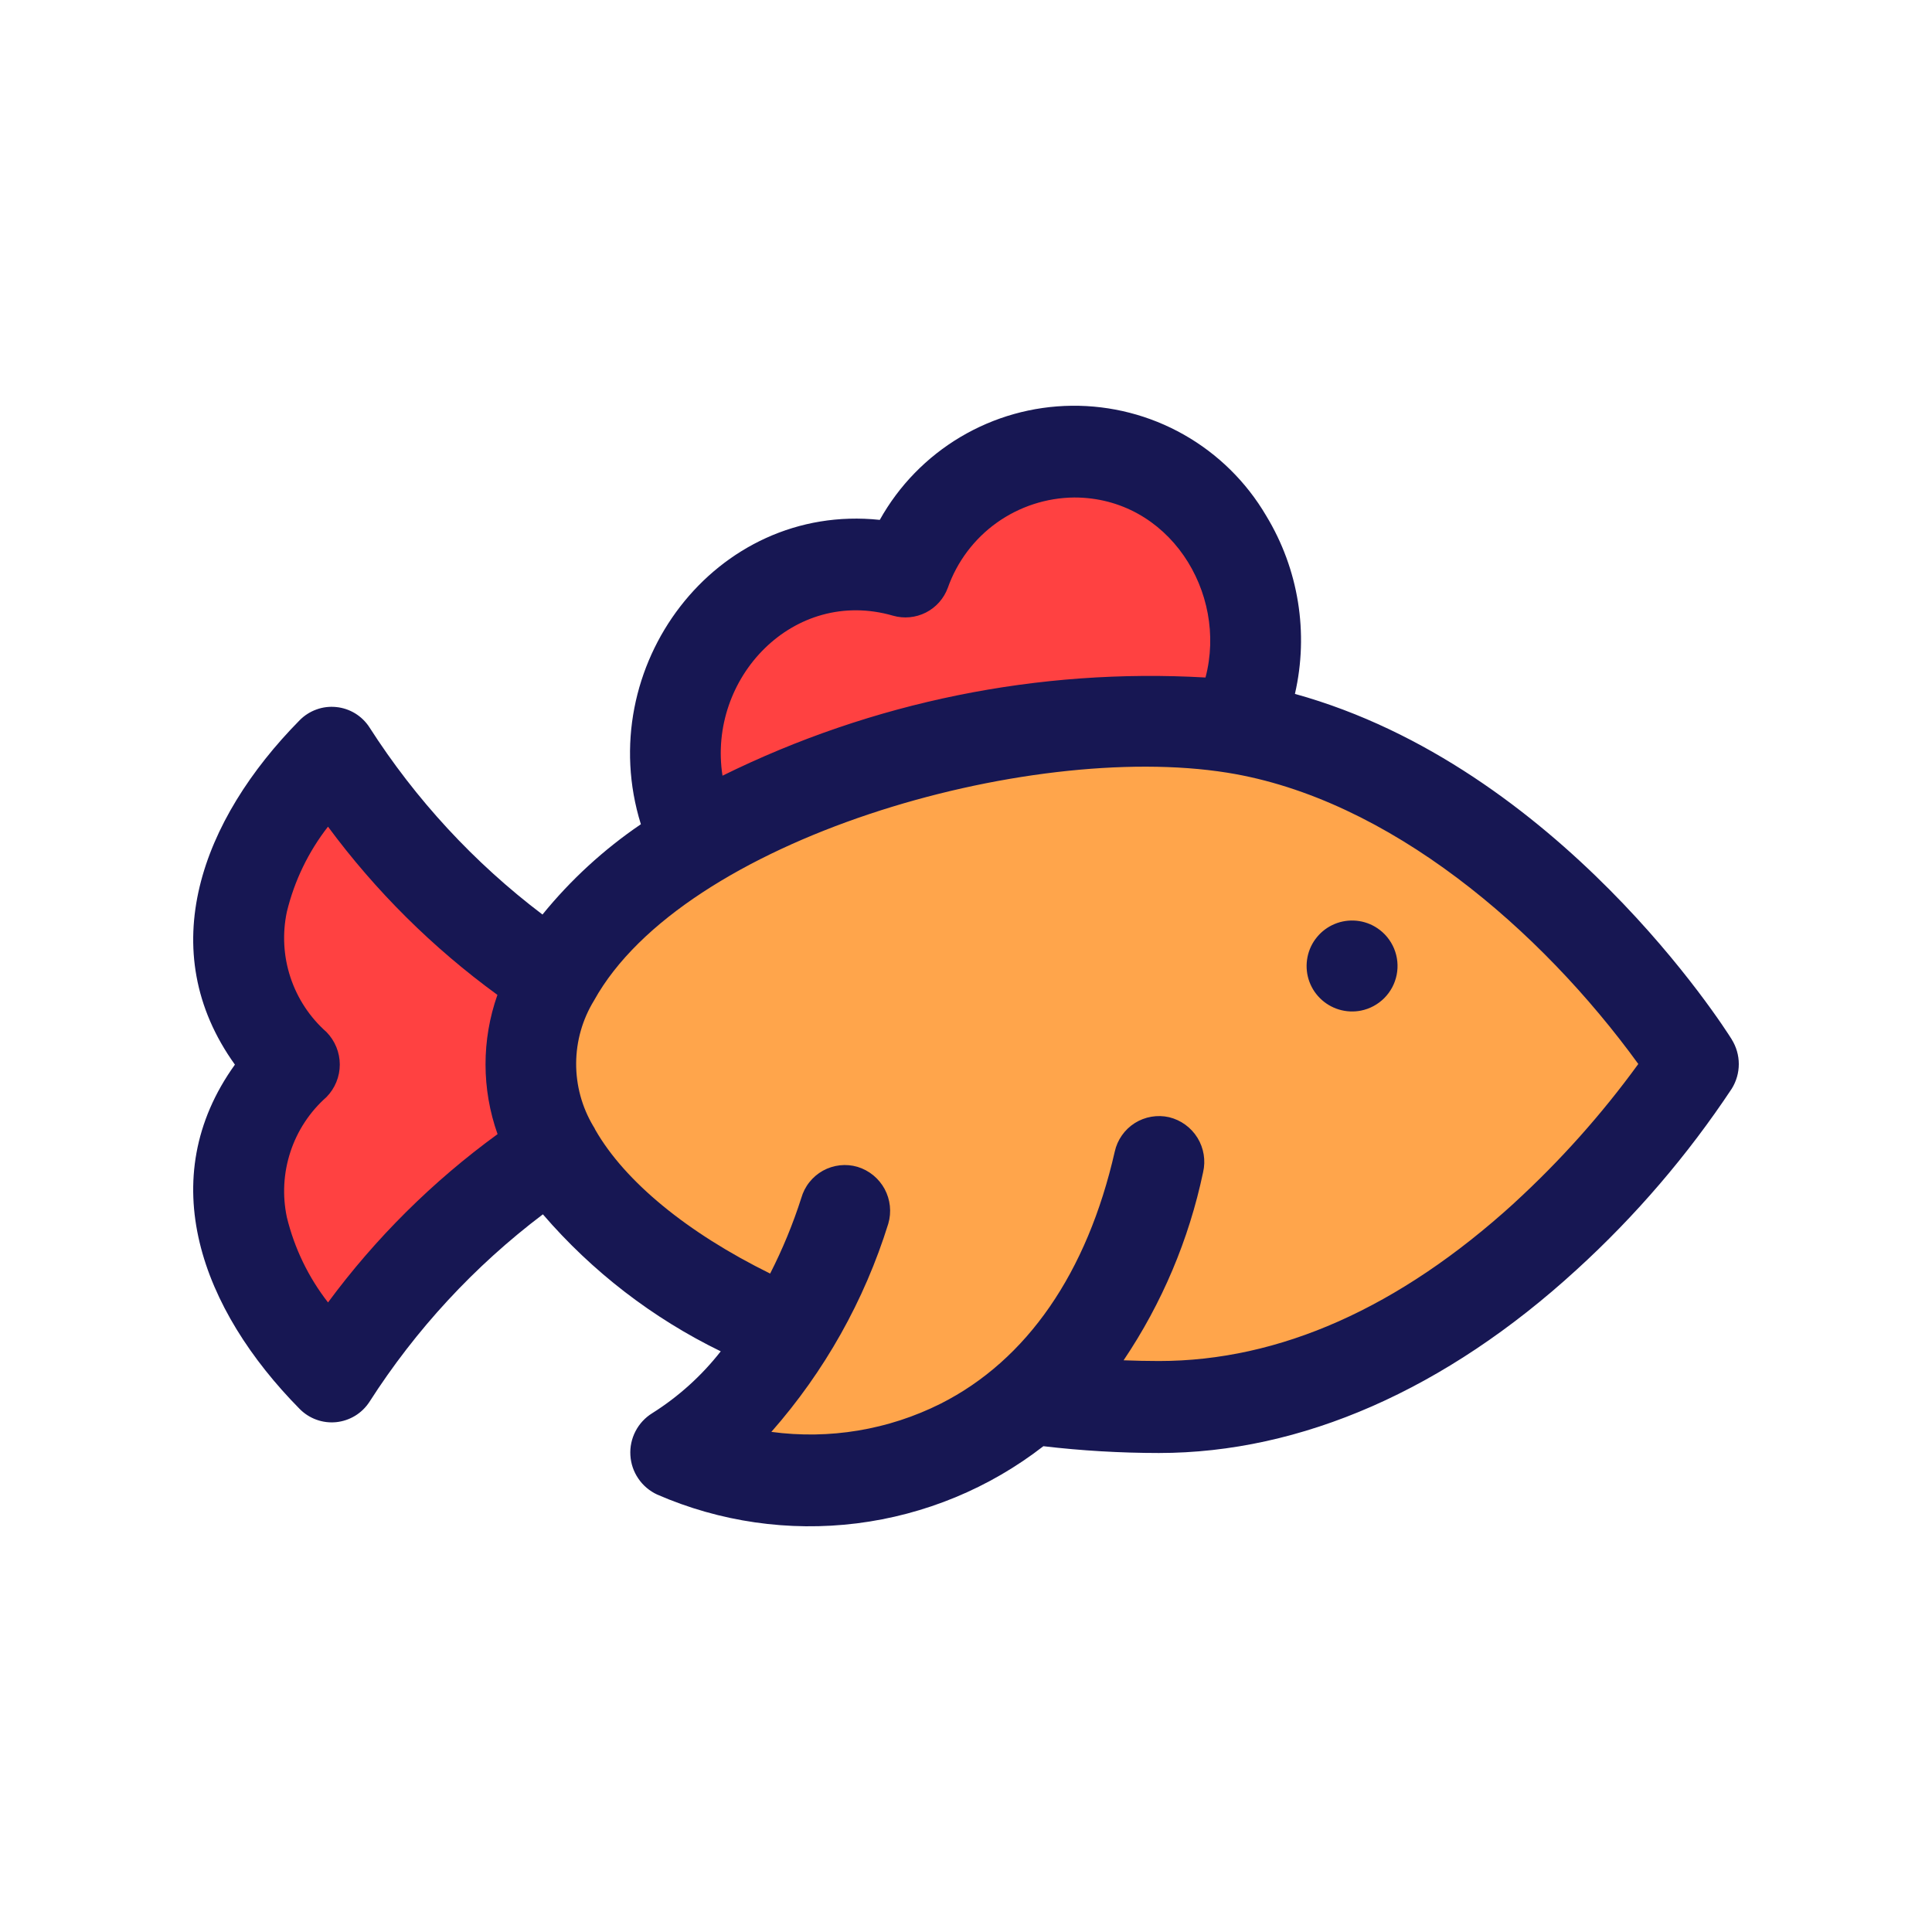
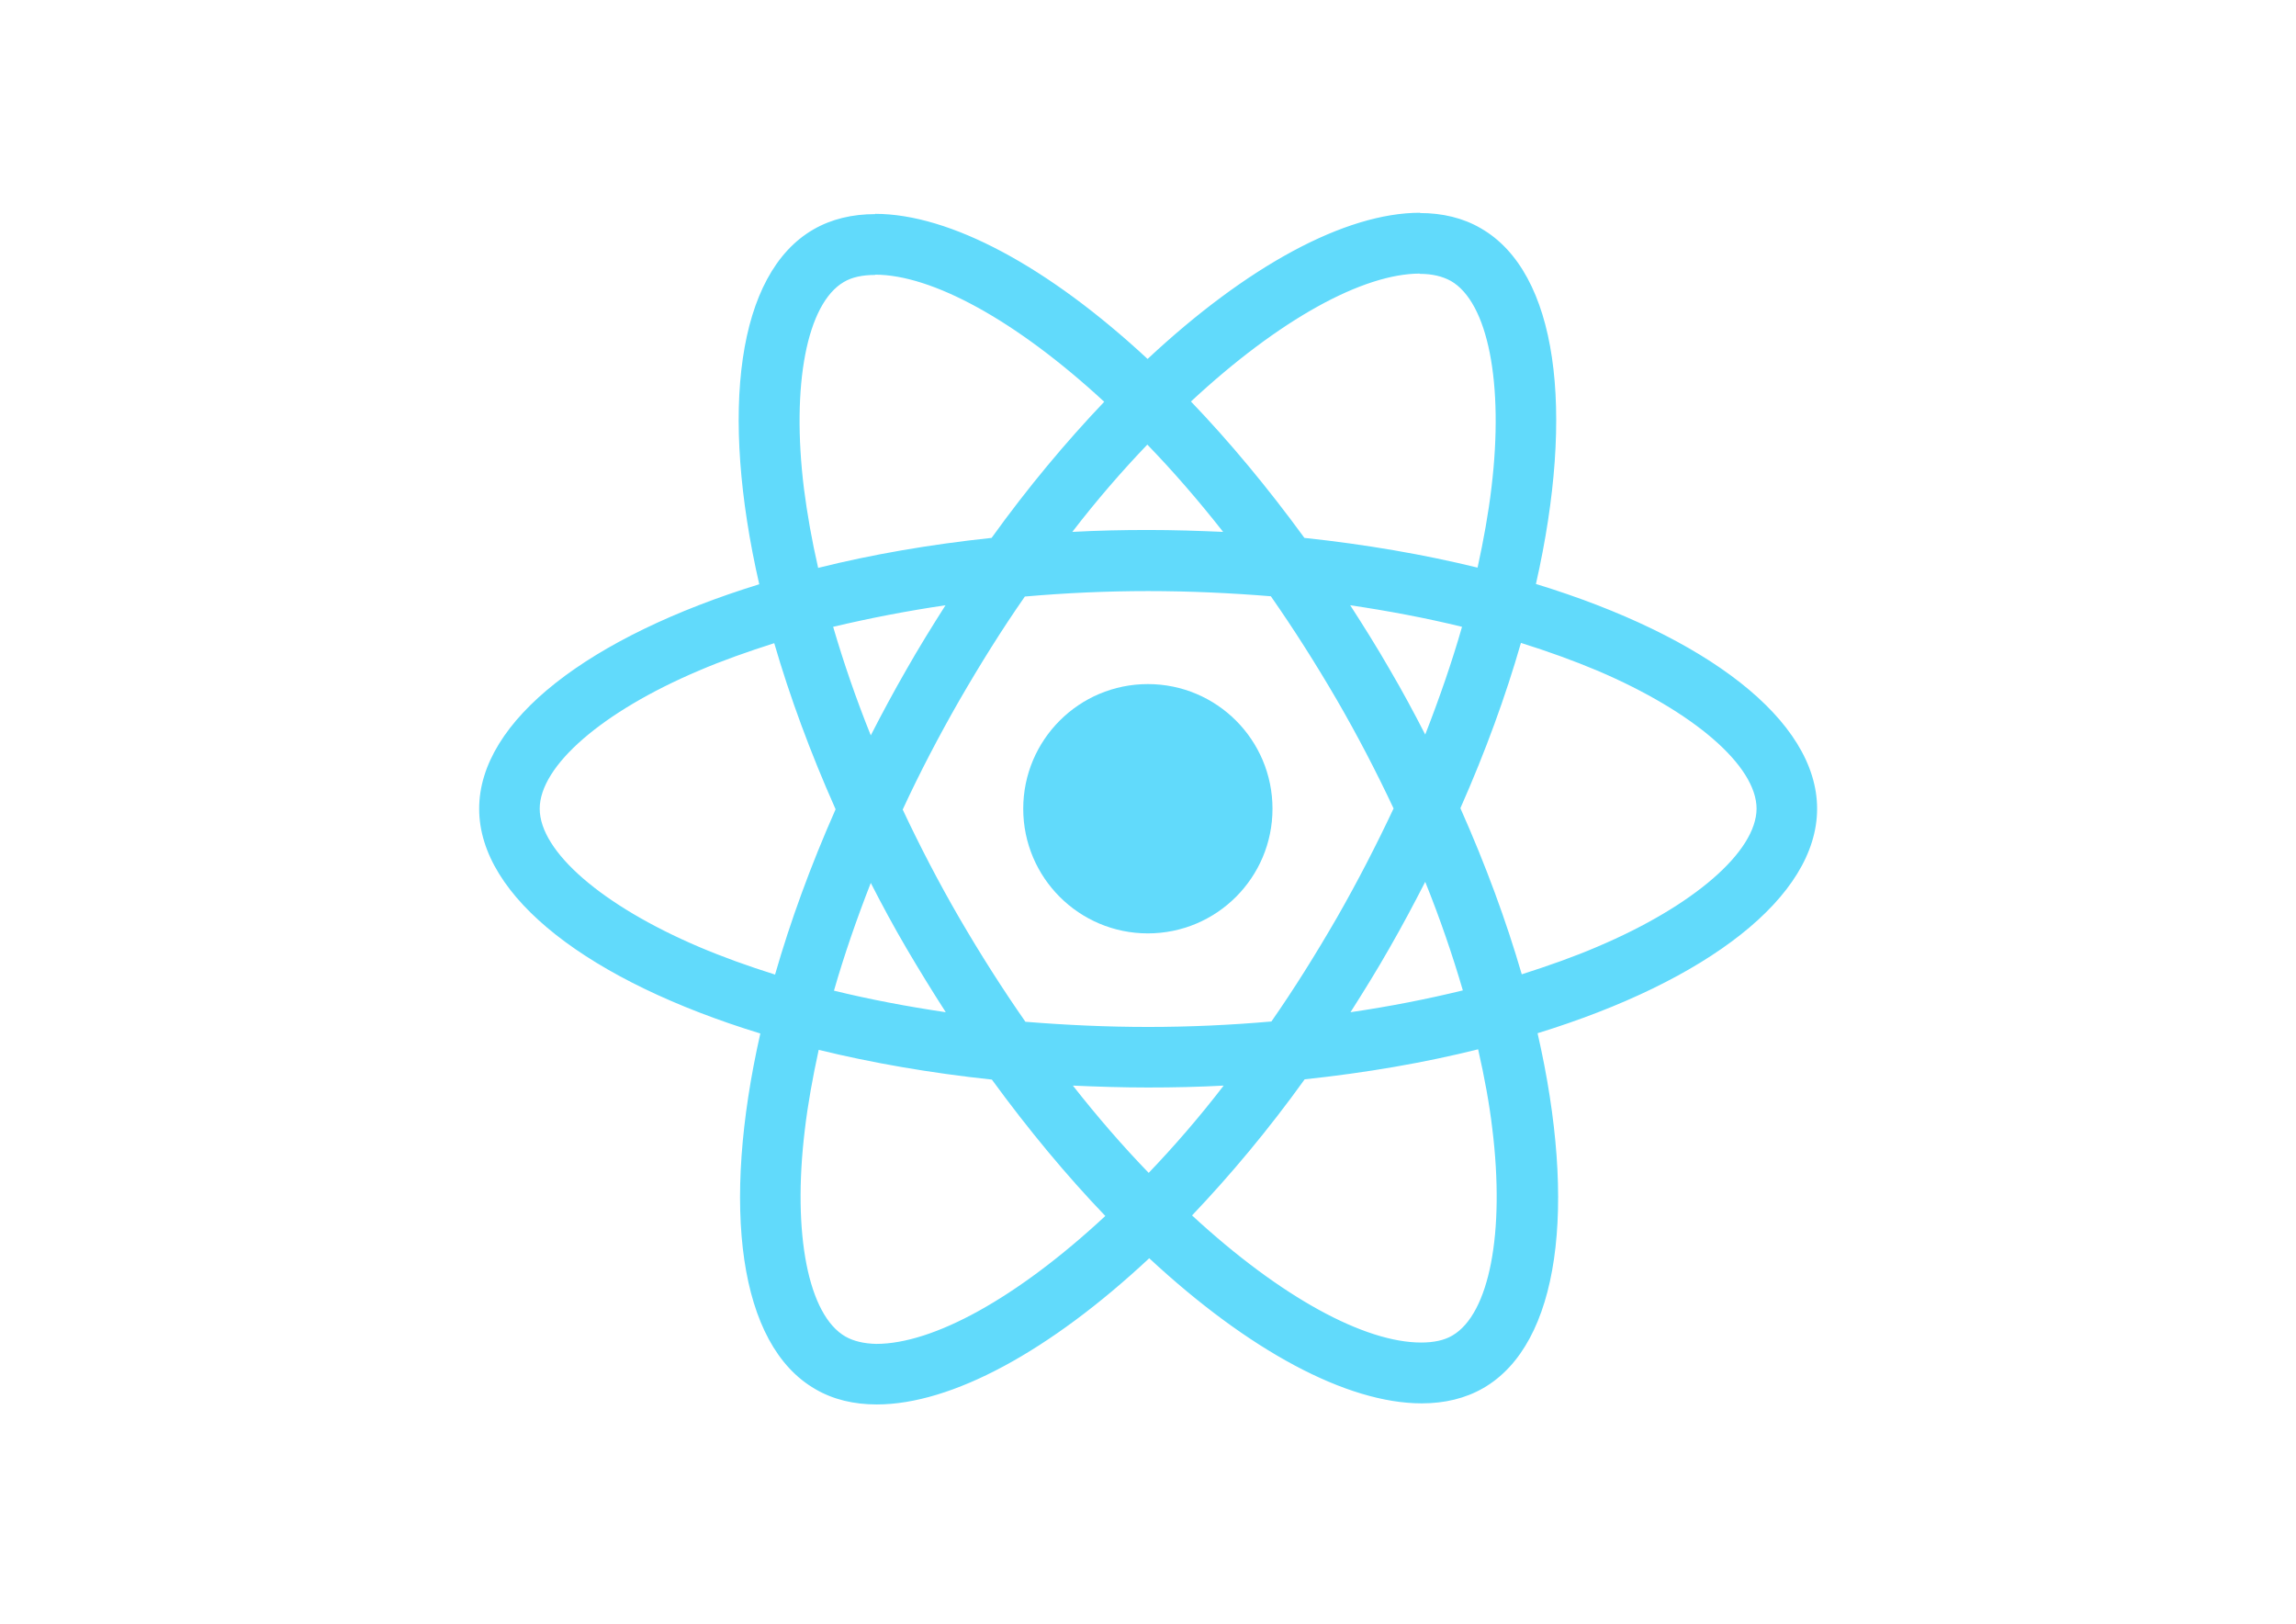
- <svg xmlns="http://www.w3.org/2000/svg" id="svg14" version="1.1" fill="none" viewBox="0 0 56 56" height="56" width="56">
-   <defs id="defs18" />
-   <path id="path2" fill="#FF4141" d="M20.208 21.953C19.453 20.257 20.559 18.118 22.678 17.175C23.629 16.736 24.698 16.621 25.72 16.848C26.044 14.939 27.769 13.264 30.103 12.812C32.987 12.252 35.708 13.764 36.18 16.195C36.651 18.626 34.697 21.047 31.812 21.607C30.452 21.89 29.036 21.678 27.818 21.009C27.324 22.045 26.467 22.865 25.41 23.314C24.77 23.602 24.077 23.753 23.375 23.758C22.729 23.797 22.085 23.648 21.523 23.327C20.96 23.006 20.503 22.529 20.208 21.953Z" />
-   <path id="path4" fill="#FF4141" d="M16.272 28.261L9.19 22.359L6.991 28.261L7.742 30.837L6.991 32.875L9.19 40.171L16.272 33.358V28.261Z" />
-   <path id="path6" fill="#FFA54B" d="M19.996 42.839C18.946 41.021 26.625 34.162 26.625 34.162L30.419 40.541C30.419 40.541 21.046 44.658 19.996 42.839Z" />
-   <path id="path8" fill="#FFA54B" d="M32.15 20.589C41.552 20.589 49.179 30.734 49.179 30.734C49.179 30.734 41.552 40.88 32.15 40.88C22.747 40.88 15.12 36.338 15.12 30.734C15.12 25.131 22.744 20.589 32.15 20.589Z" />
-   <path id="path10" fill="#171753" d="M50.196 30.128C49.983 29.787 45.183 22.232 37.534 20.113C37.94 18.349 37.641 16.496 36.701 14.949C36.126 13.969 35.302 13.157 34.312 12.597C33.323 12.037 32.203 11.749 31.066 11.761C29.929 11.773 28.816 12.086 27.838 12.667C26.861 13.248 26.055 14.076 25.501 15.069C20.728 14.565 17.157 19.331 18.576 23.891C17.503 24.62 16.542 25.502 15.724 26.508C13.744 25.009 12.046 23.171 10.707 21.08C10.601 20.916 10.459 20.779 10.293 20.677C10.126 20.576 9.939 20.513 9.745 20.494C9.551 20.474 9.355 20.498 9.172 20.565C8.988 20.631 8.822 20.738 8.685 20.877C5.841 23.761 4.424 27.535 6.809 30.859C4.424 34.18 5.84 37.954 8.685 40.838C8.822 40.977 8.988 41.084 9.171 41.15C9.354 41.217 9.55 41.241 9.744 41.222C9.938 41.202 10.126 41.139 10.292 41.038C10.459 40.937 10.6 40.799 10.707 40.636C12.048 38.54 13.751 36.698 15.736 35.198C17.166 36.859 18.92 38.21 20.891 39.169C20.338 39.876 19.666 40.483 18.907 40.961C18.7 41.089 18.532 41.269 18.421 41.484C18.309 41.699 18.257 41.941 18.272 42.183C18.286 42.425 18.366 42.658 18.503 42.858C18.639 43.059 18.828 43.218 19.048 43.32C20.868 44.113 22.867 44.401 24.837 44.155C26.807 43.908 28.675 43.136 30.243 41.919C31.354 42.05 32.471 42.115 33.59 42.116C37.716 42.116 41.904 40.279 45.7 36.802C47.408 35.245 48.918 33.483 50.196 31.556C50.329 31.342 50.4 31.095 50.4 30.843C50.4 30.591 50.329 30.344 50.196 30.13L50.196 30.128ZM25.885 17.846C26.202 17.937 26.542 17.904 26.837 17.755C27.131 17.605 27.358 17.35 27.472 17.04C27.741 16.279 28.236 15.62 28.892 15.151C29.549 14.683 30.333 14.427 31.139 14.42C33.874 14.42 35.593 17.169 34.942 19.638C30.108 19.36 25.284 20.341 20.942 22.484C20.502 19.653 23.002 17.012 25.885 17.846ZM9.508 37.752C8.941 37.024 8.535 36.184 8.316 35.288C8.181 34.656 8.216 34.001 8.418 33.387C8.619 32.774 8.98 32.226 9.464 31.798C9.71 31.547 9.849 31.209 9.849 30.857C9.849 30.505 9.71 30.167 9.464 29.915C8.981 29.488 8.62 28.94 8.418 28.327C8.216 27.715 8.181 27.059 8.315 26.428C8.533 25.531 8.939 24.69 9.507 23.961C10.886 25.827 12.542 27.471 14.418 28.837C13.957 30.143 13.959 31.568 14.422 32.874C12.544 34.24 10.887 35.885 9.507 37.753L9.508 37.752ZM43.892 34.869C40.554 37.909 37.089 39.45 33.593 39.45C33.253 39.45 32.911 39.442 32.568 39.429C33.68 37.778 34.462 35.928 34.872 33.98C34.952 33.638 34.893 33.278 34.709 32.979C34.524 32.68 34.229 32.466 33.888 32.383C33.719 32.344 33.544 32.34 33.373 32.369C33.202 32.398 33.039 32.461 32.892 32.553C32.746 32.646 32.619 32.766 32.52 32.908C32.42 33.05 32.349 33.21 32.312 33.379C31.512 36.895 29.767 39.422 27.268 40.685C25.751 41.446 24.04 41.731 22.358 41.504C23.899 39.753 25.054 37.698 25.747 35.471C25.846 35.134 25.807 34.772 25.641 34.463C25.474 34.155 25.192 33.924 24.856 33.822C24.69 33.773 24.516 33.758 24.344 33.777C24.172 33.797 24.005 33.849 23.853 33.933C23.702 34.017 23.569 34.13 23.461 34.266C23.353 34.401 23.274 34.557 23.226 34.724C22.985 35.477 22.683 36.21 22.323 36.915C19.915 35.728 18.113 34.245 17.257 32.751C17.24 32.712 17.219 32.675 17.195 32.639C16.867 32.088 16.696 31.457 16.7 30.816C16.704 30.174 16.884 29.546 17.219 28.999C19.807 24.329 29.771 21.468 35.575 22.397C40.262 23.148 44.665 26.952 47.487 30.84C46.426 32.3 45.221 33.65 43.89 34.869L43.892 34.869Z" />
-   <path id="path12" fill="#171753" d="M39.923 26.904C39.743 26.783 39.536 26.709 39.32 26.688C39.104 26.667 38.886 26.699 38.686 26.782C38.486 26.865 38.309 26.996 38.172 27.164C38.034 27.331 37.94 27.53 37.898 27.743C37.856 27.956 37.866 28.175 37.929 28.383C37.992 28.59 38.105 28.779 38.259 28.932C38.412 29.085 38.601 29.198 38.808 29.261C39.016 29.324 39.236 29.335 39.448 29.293C39.704 29.242 39.938 29.116 40.123 28.931C40.307 28.747 40.432 28.512 40.483 28.257C40.534 28.001 40.508 27.736 40.408 27.495C40.308 27.255 40.14 27.049 39.923 26.904Z" />
+ <svg xmlns="http://www.w3.org/2000/svg" viewBox="0 0 841.9 595.3">
+   <g fill="#61DAFB">
+     <path d="M666.3 296.5c0-32.5-40.7-63.3-103.1-82.4 14.4-63.6 8-114.2-20.2-130.4-6.5-3.8-14.1-5.6-22.4-5.6v22.3c4.6 0 8.3.9 11.4 2.6 13.6 7.8 19.5 37.5 14.9 75.7-1.1 9.4-2.9 19.3-5.1 29.4-19.6-4.8-41-8.5-63.5-10.9-13.5-18.5-27.5-35.3-41.6-50 32.6-30.3 63.2-46.9 84-46.9V78c-27.5 0-63.5 19.6-99.9 53.6-36.4-33.8-72.4-53.2-99.9-53.2v22.3c20.7 0 51.4 16.5 84 46.6-14 14.7-28 31.4-41.3 49.9-22.6 2.4-44 6.1-63.6 11-2.3-10-4-19.7-5.2-29-4.7-38.2 1.1-67.9 14.6-75.8 3-1.8 6.9-2.6 11.5-2.6V78.5c-8.4 0-16 1.8-22.6 5.6-28.1 16.2-34.4 66.7-19.9 130.1-62.2 19.2-102.7 49.9-102.7 82.3 0 32.5 40.7 63.3 103.1 82.4-14.4 63.6-8 114.2 20.2 130.4 6.5 3.8 14.1 5.6 22.5 5.6 27.5 0 63.5-19.6 99.9-53.6 36.4 33.8 72.4 53.2 99.9 53.2 8.4 0 16-1.8 22.6-5.6 28.1-16.2 34.4-66.7 19.9-130.1 62-19.1 102.5-49.9 102.5-82.3zm-130.2-66.7c-3.7 12.9-8.3 26.2-13.5 39.5-4.1-8-8.4-16-13.1-24-4.6-8-9.5-15.8-14.4-23.4 14.2 2.1 27.9 4.7 41 7.9zm-45.8 106.5c-7.8 13.5-15.8 26.3-24.1 38.2-14.9 1.3-30 2-45.2 2-15.1 0-30.2-.7-45-1.9-8.3-11.9-16.4-24.6-24.2-38-7.6-13.1-14.5-26.4-20.8-39.8 6.2-13.4 13.2-26.8 20.7-39.9 7.8-13.5 15.8-26.3 24.1-38.2 14.9-1.3 30-2 45.2-2 15.1 0 30.2.7 45 1.9 8.3 11.9 16.4 24.6 24.2 38 7.6 13.1 14.5 26.4 20.8 39.8-6.3 13.4-13.2 26.8-20.7 39.9zm32.3-13c5.4 13.4 10 26.8 13.8 39.8-13.1 3.2-26.9 5.9-41.2 8 4.9-7.7 9.8-15.6 14.4-23.7 4.6-8 8.9-16.1 13-24.1zM421.2 430c-9.3-9.6-18.6-20.3-27.8-32 9 .4 18.2.7 27.5.7 9.4 0 18.7-.2 27.8-.7-9 11.7-18.3 22.4-27.5 32zm-74.4-58.9c-14.2-2.1-27.9-4.7-41-7.9 3.7-12.9 8.3-26.2 13.5-39.5 4.1 8 8.4 16 13.1 24 4.7 8 9.5 15.8 14.4 23.4zM420.7 163c9.3 9.6 18.6 20.3 27.8 32-9-.4-18.2-.7-27.5-.7-9.4 0-18.7.2-27.8.7 9-11.7 18.3-22.4 27.5-32zm-74 58.9c-4.9 7.7-9.8 15.6-14.4 23.7-4.6 8-8.9 16-13 24-5.4-13.4-10-26.8-13.8-39.8 13.1-3.1 26.9-5.8 41.2-7.9zm-90.5 125.2c-35.4-15.1-58.3-34.9-58.3-50.6 0-15.7 22.9-35.6 58.3-50.6 8.6-3.7 18-7 27.7-10.1 5.7 19.6 13.2 40 22.5 60.9-9.2 20.8-16.6 41.1-22.2 60.6-9.9-3.1-19.3-6.5-28-10.2zM310 490c-13.6-7.8-19.5-37.5-14.9-75.7 1.1-9.4 2.9-19.3 5.1-29.4 19.6 4.8 41 8.5 63.5 10.9 13.5 18.5 27.5 35.3 41.6 50-32.6 30.3-63.2 46.9-84 46.9-4.5-.1-8.3-1-11.3-2.7zm237.2-76.2c4.7 38.2-1.1 67.9-14.6 75.8-3 1.8-6.9 2.6-11.5 2.6-20.7 0-51.4-16.5-84-46.6 14-14.7 28-31.4 41.3-49.9 22.6-2.4 44-6.1 63.6-11 2.3 10.1 4.1 19.8 5.2 29.1zm38.5-66.7c-8.6 3.7-18 7-27.7 10.1-5.7-19.6-13.2-40-22.5-60.9 9.2-20.8 16.6-41.1 22.2-60.6 9.9 3.1 19.3 6.5 28.1 10.2 35.4 15.1 58.3 34.9 58.3 50.6-.1 15.7-23 35.6-58.4 50.6zM320.8 78.4z" />
+     <circle cx="420.9" cy="296.5" r="45.7" />
+     <path d="M520.5 78.1z" />
+   </g>
</svg>
